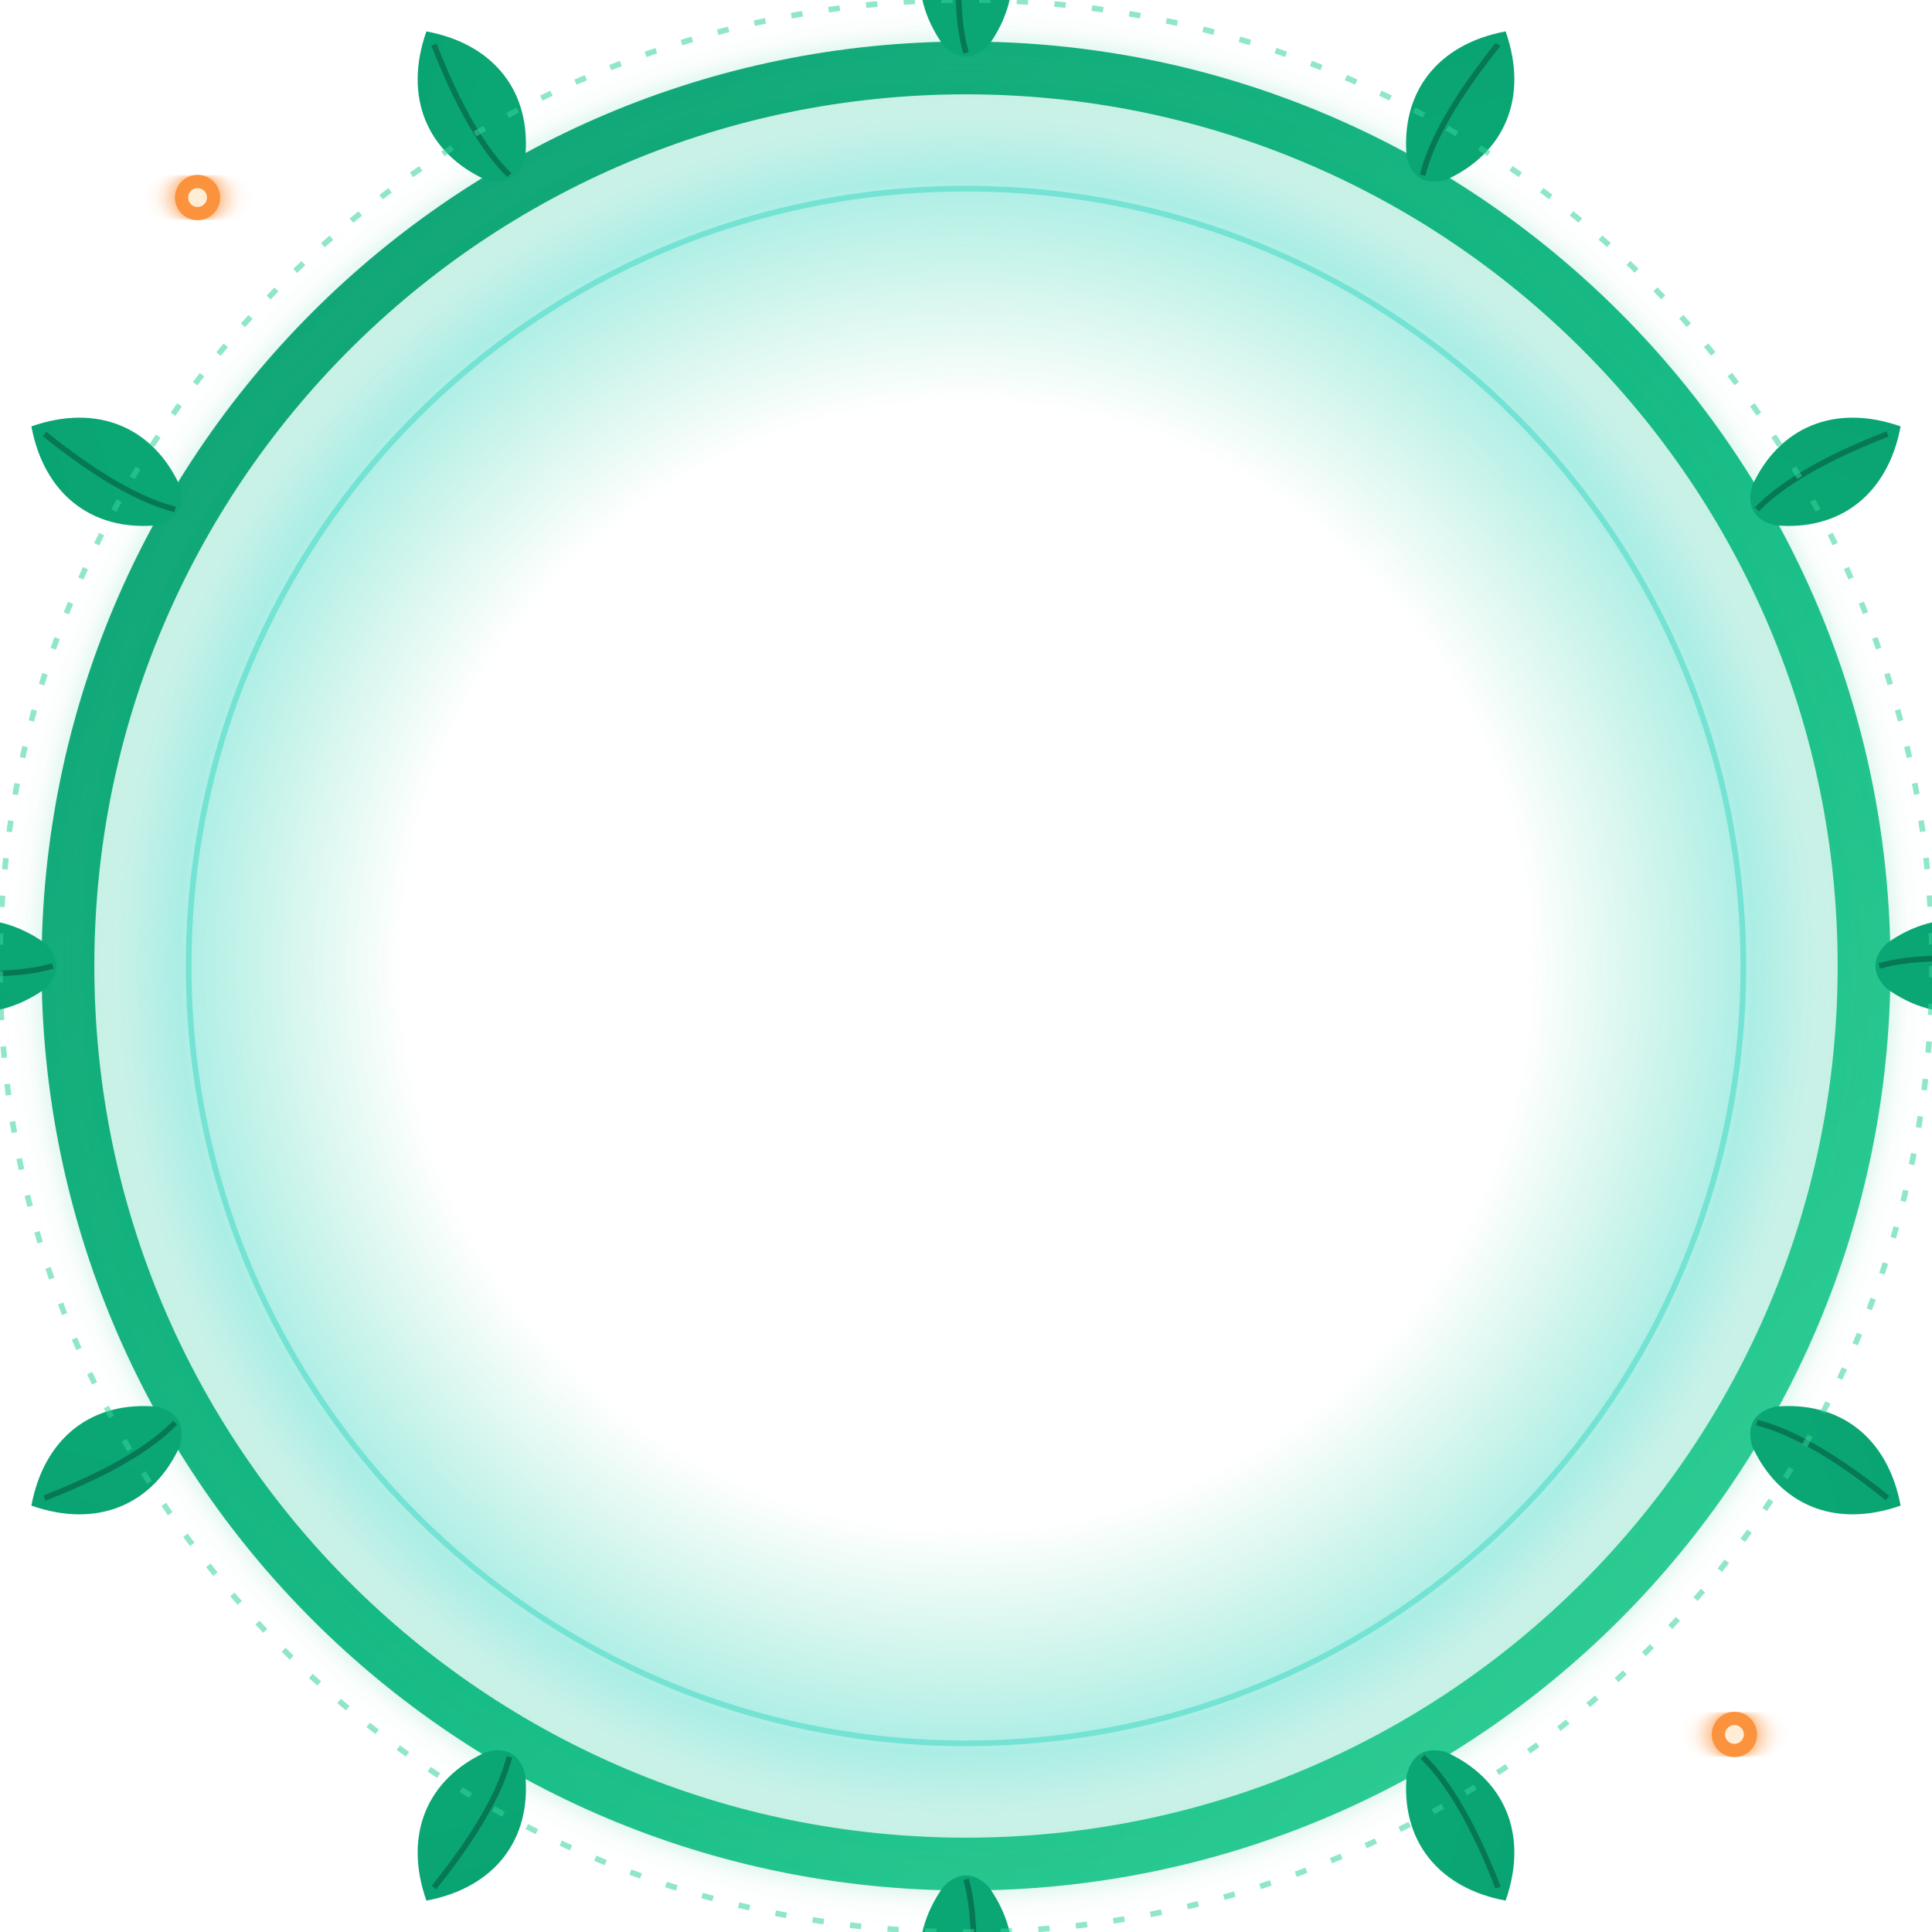
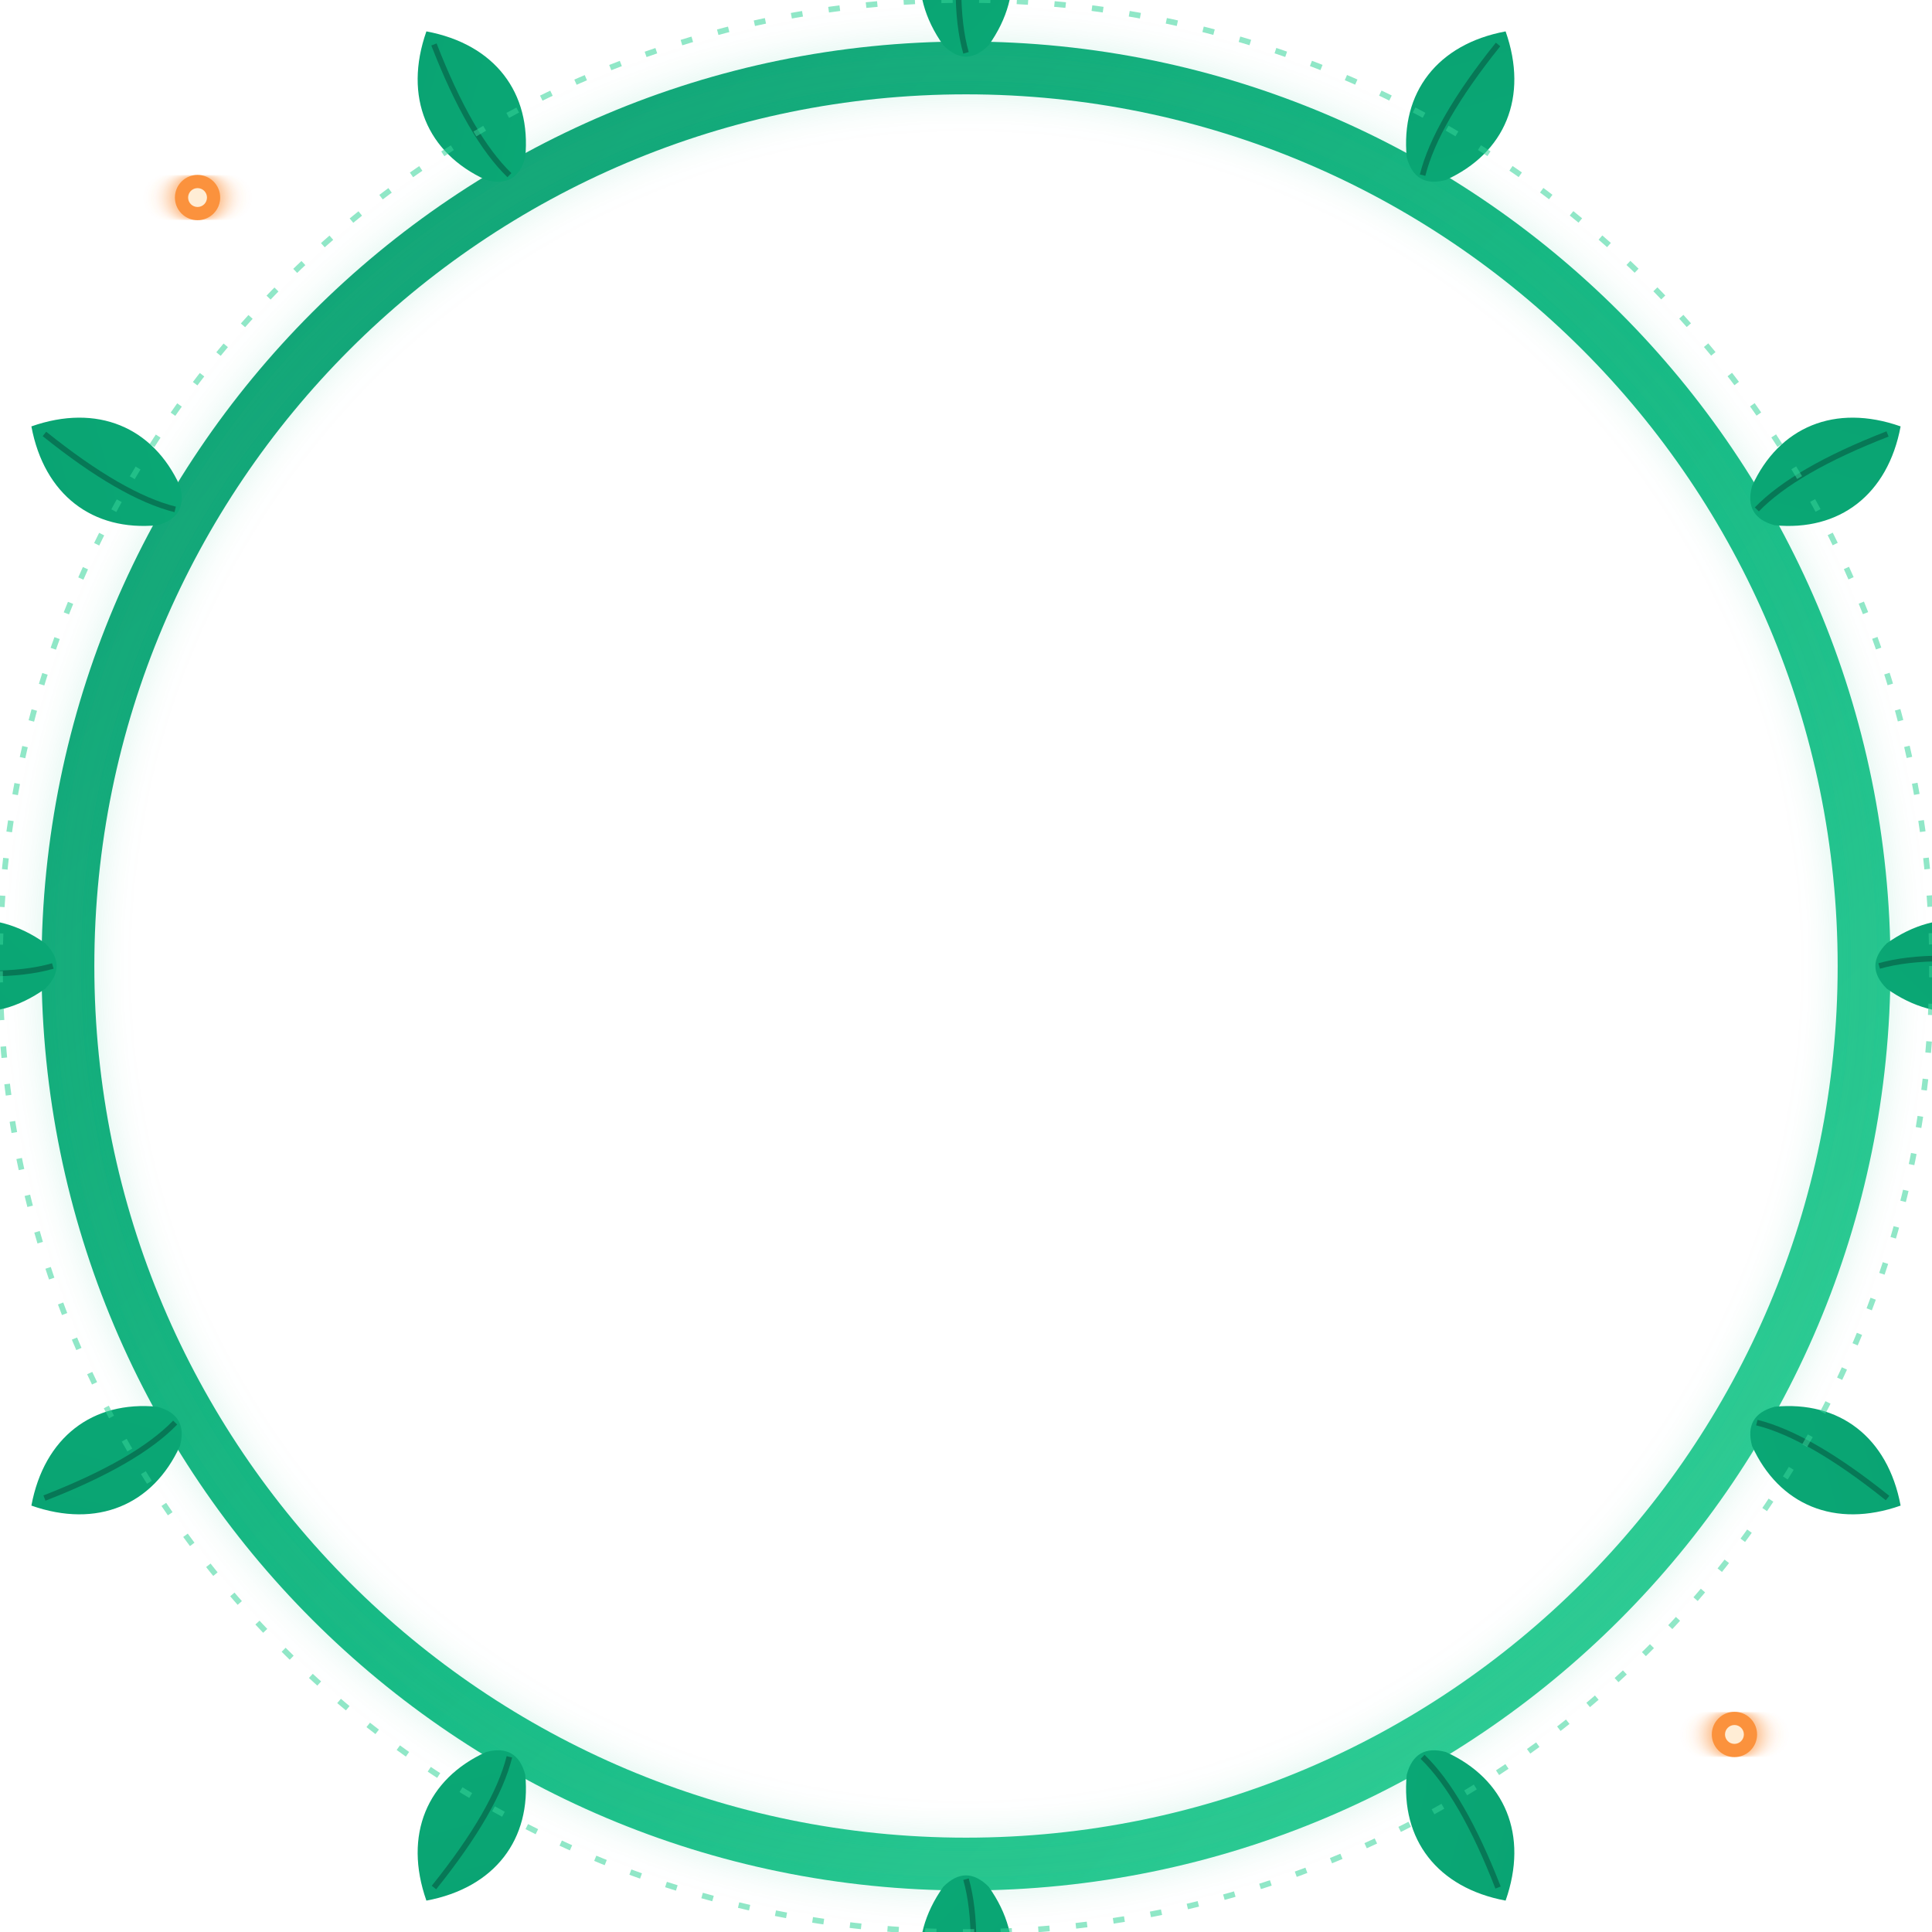
<svg xmlns="http://www.w3.org/2000/svg" viewBox="0 0 512 512" width="512" height="512">
  <defs>
    <linearGradient id="vg" x1="0" y1="0" x2="512" y2="512" gradientUnits="userSpaceOnUse">
      <stop offset="0%" stop-color="#059669" />
      <stop offset="55%" stop-color="#10b981" />
      <stop offset="100%" stop-color="#34d399" />
    </linearGradient>
-     <radialGradient id="vg2" cx="0.5" cy="0.5" r="0.5">
-       <stop offset="0.6" stop-color="#34d399" stop-opacity="0" />
-       <stop offset="0.84" stop-color="#2dd4bf" stop-opacity="0.4" />
-       <stop offset="1" stop-color="#10b981" stop-opacity="0" />
-     </radialGradient>
    <filter id="vgl" x="-80%" y="-80%" width="260%" height="260%">
      <feGaussianBlur stdDeviation="2.5" result="b" />
      <feMerge>
        <feMergeNode in="b" />
        <feMergeNode in="SourceGraphic" />
      </feMerge>
    </filter>
    <filter id="vsoft" x="-80%" y="-80%" width="260%" height="260%">
      <feGaussianBlur stdDeviation="6" />
    </filter>
    <path id="lf" d="M 256 -30 C 270 -18 272 -2 262 12 Q 256 18 250 12 C 240 -2 242 -18 256 -30 Z" fill="url(#vg)" />
    <path id="lv" d="M 256 -26 Q 252 0 256 14" stroke="#065f46" stroke-width="1.5" fill="none" opacity="0.65" />
    <circle id="bl" cx="256" cy="-32" r="6" fill="#fb923c" />
    <circle id="blc" cx="256" cy="-32" r="2.5" fill="#ffedd5" />
  </defs>
-   <circle cx="256" cy="256" r="232" fill="#000" opacity="0" />
-   <circle cx="256" cy="256" r="252" fill="url(#vg2)" />
  <circle cx="256" cy="256" r="238" fill="none" stroke="url(#vg)" stroke-width="14" opacity="0.95" />
  <circle cx="256" cy="256" r="238" fill="none" stroke="#10b981" stroke-width="7" opacity="0.3" filter="url(#vsoft)" />
  <use href="#lf" transform="rotate(0 256 256)" />
  <use href="#lv" transform="rotate(0 256 256)" />
  <use href="#lf" transform="rotate(30 256 256)" />
  <use href="#lv" transform="rotate(30 256 256)" />
  <use href="#lf" transform="rotate(60 256 256)" />
  <use href="#lv" transform="rotate(60 256 256)" />
  <use href="#lf" transform="rotate(90 256 256)" />
  <use href="#lv" transform="rotate(90 256 256)" />
  <use href="#lf" transform="rotate(120 256 256)" />
  <use href="#lv" transform="rotate(120 256 256)" />
  <use href="#lf" transform="rotate(150 256 256)" />
  <use href="#lv" transform="rotate(150 256 256)" />
  <use href="#lf" transform="rotate(180 256 256)" />
  <use href="#lv" transform="rotate(180 256 256)" />
  <use href="#lf" transform="rotate(210 256 256)" />
  <use href="#lv" transform="rotate(210 256 256)" />
  <use href="#lf" transform="rotate(240 256 256)" />
  <use href="#lv" transform="rotate(240 256 256)" />
  <use href="#lf" transform="rotate(270 256 256)" />
  <use href="#lv" transform="rotate(270 256 256)" />
  <use href="#lf" transform="rotate(300 256 256)" />
  <use href="#lv" transform="rotate(300 256 256)" />
  <use href="#lf" transform="rotate(330 256 256)" />
  <use href="#lv" transform="rotate(330 256 256)" />
  <use href="#bl" transform="rotate(15 256 256)" filter="url(#vgl)" />
  <use href="#blc" transform="rotate(15 256 256)" />
  <use href="#bl" transform="rotate(75 256 256)" filter="url(#vgl)" />
  <use href="#blc" transform="rotate(75 256 256)" />
  <use href="#bl" transform="rotate(135 256 256)" filter="url(#vgl)" />
  <use href="#blc" transform="rotate(135 256 256)" />
  <use href="#bl" transform="rotate(195 256 256)" filter="url(#vgl)" />
  <use href="#blc" transform="rotate(195 256 256)" />
  <use href="#bl" transform="rotate(255 256 256)" filter="url(#vgl)" />
  <use href="#blc" transform="rotate(255 256 256)" />
  <use href="#bl" transform="rotate(315 256 256)" filter="url(#vgl)" />
  <use href="#blc" transform="rotate(315 256 256)" />
-   <circle cx="256" cy="256" r="206" fill="none" stroke="#2dd4bf" stroke-width="1.5" opacity="0.45" />
  <circle cx="256" cy="256" r="256" fill="none" stroke="#34d399" stroke-width="1.5" stroke-dasharray="3 7" opacity="0.55" />
</svg>
